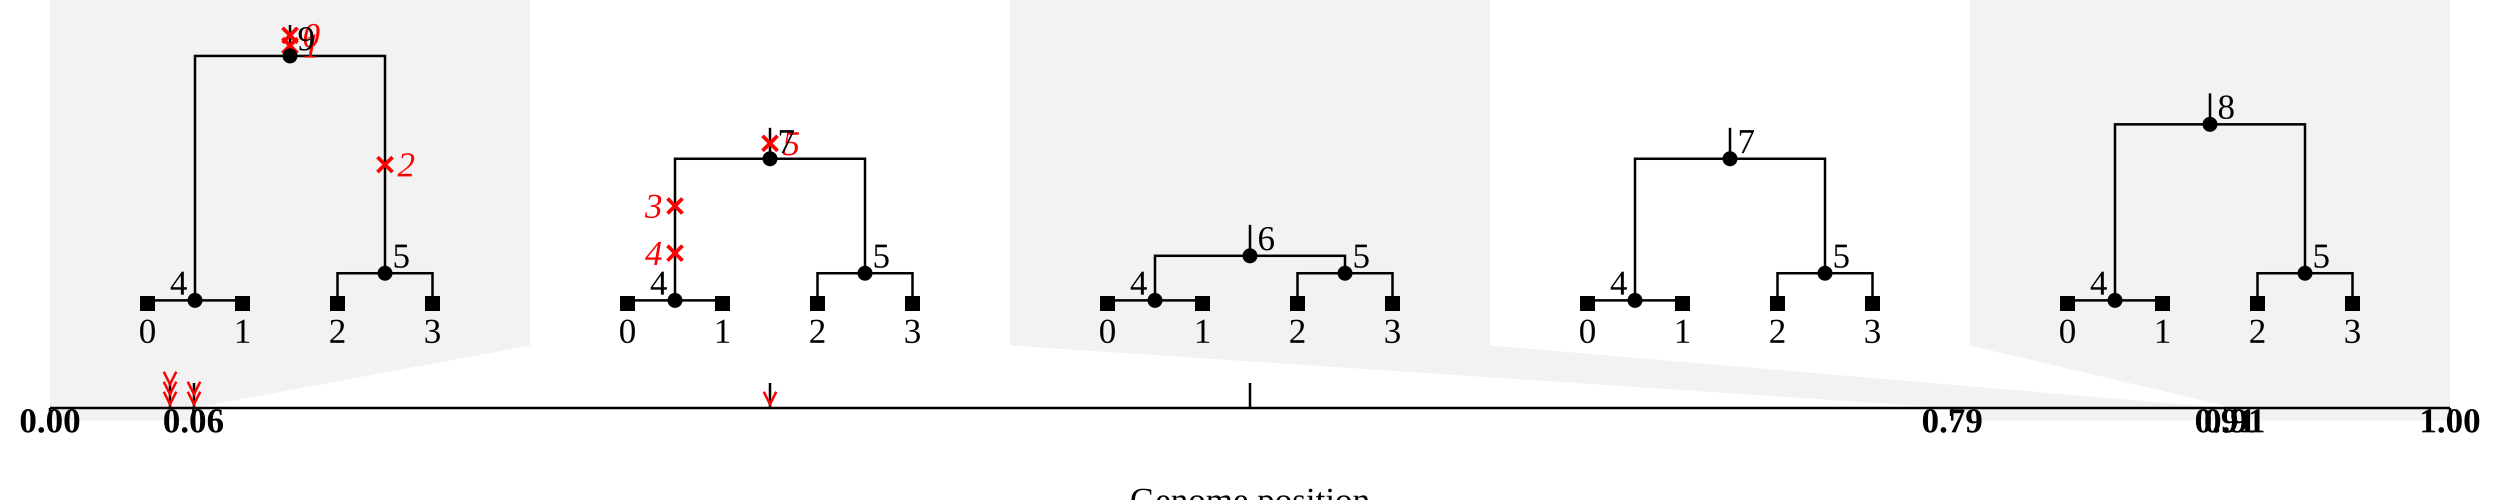
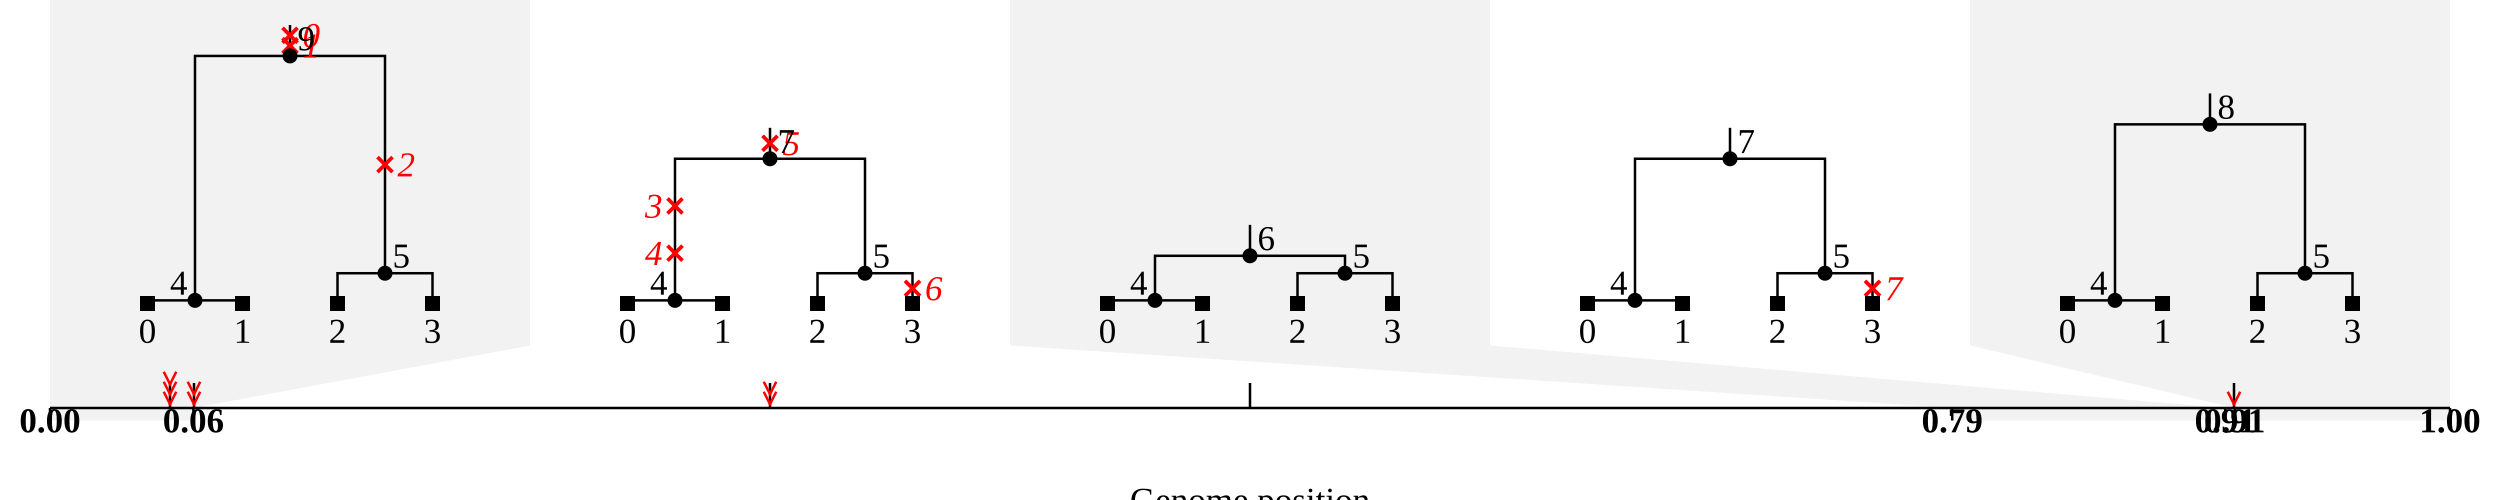
<svg xmlns="http://www.w3.org/2000/svg" baseProfile="full" height="200" version="1.1" width="1000">
  <defs>
-     <style type="text/css">.tree-sequence .background path {fill: #808080; fill-opacity:0}.tree-sequence .background path:nth-child(odd) {fill-opacity:.1}.axes {font-size: 14px}.x-axis .tick .lab {font-weight: bold}.axes, .tree {font-size: 14px; text-anchor:middle}.y-axis line.grid {stroke: #FAFAFA}.y-axis &gt; .lab text {transform: translateX(0.8em) rotate(-90deg)}.x-axis .tick g {transform: translateY(0.9em)}.x-axis &gt; .lab text {transform: translateY(-0.8em)}.axes line, .edge {stroke:black; fill:none}.node &gt; .sym {fill: black; stroke: none}.site &gt; .sym {stroke: black}.mut text {fill: red; font-style: italic}.mut line {fill: none; stroke: none}.mut .sym {fill: none; stroke: red}.node .mut .sym {stroke-width: 1.5px}.tree text, .tree-sequence text {dominant-baseline: central}.plotbox .lab.lft {text-anchor: end}.plotbox .lab.rgt {text-anchor: start}</style>
+     <style type="text/css">.background path {fill: #808080; fill-opacity:0}.background path:nth-child(odd) {fill-opacity:.1}.axes {font-size: 14px}.x-axis .tick .lab {font-weight: bold}.axes, .tree {font-size: 14px; text-anchor:middle}.y-axis line.grid {stroke: #FAFAFA}.y-axis &gt; .lab text {transform: translateX(0.8em) rotate(-90deg)}.x-axis .tick g {transform: translateY(0.9em)}.x-axis &gt; .lab text {transform: translateY(-0.8em)}.axes line, .edge {stroke:black; fill:none}.node &gt; .sym {fill: black; stroke: none}.site &gt; .sym {stroke: black}.mut text {fill: red; font-style: italic}.mut.extra text {fill: hotpink}.mut line {fill: none; stroke: none}.mut .sym {fill: none; stroke: red}.mut.extra .sym {stroke: hotpink}.node .mut .sym {stroke-width: 1.5px}.tree text, .tree-sequence text {dominant-baseline: central}.plotbox .lab.lft {text-anchor: end}.plotbox .lab.rgt {text-anchor: start}</style>
  </defs>
  <g class="tree-sequence">
    <g class="background">
      <path d="M20,0 l192,0 l0,138.2 l-134.638,25 l0,5 l-57.362,0 l0,-5 l0,-25 l0,-138.2z" />
      <path d="M212,0 l192,0 l0,138.2 l376.883,25 l0,5 l-703.52,0 l0,-5 l134.638,-25 l0,-138.2z" />
      <path d="M404,0 l192,0 l0,138.2 l294.091,25 l0,5 l-109.208,0 l0,-5 l-376.883,-25 l0,-138.2z" />
      <path d="M596,0 l192,0 l0,138.2 l105.883,25 l0,5 l-3.792,0 l0,-5 l-294.091,-25 l0,-138.2z" />
      <path d="M788,0 l192,0 l0,138.2 l0,25 l0,5 l-86.117,0 l0,-5 l-105.883,-25 l0,-138.2z" />
    </g>
    <g class="axes">
      <g class="x-axis">
        <g class="lab" transform="translate(500,200)">
          <text text-anchor="middle">Genome position</text>
        </g>
        <line x1="20" x2="980" y1="163.2" y2="163.2" />
        <g class="tick" transform="translate(20 163.2)">
          <line x1="0" x2="0" y1="0" y2="5" />
          <g class="lab" transform="translate(0,5)">
            <text>0.00</text>
          </g>
        </g>
        <g class="tick" transform="translate(77.3623 163.2)">
          <line x1="0" x2="0" y1="0" y2="5" />
          <g class="lab" transform="translate(0,5)">
            <text>0.06</text>
          </g>
        </g>
        <g class="tick" transform="translate(780.883 163.2)">
          <line x1="0" x2="0" y1="0" y2="5" />
          <g class="lab" transform="translate(0,5)">
            <text>0.79</text>
          </g>
        </g>
        <g class="tick" transform="translate(890.091 163.2)">
          <line x1="0" x2="0" y1="0" y2="5" />
          <g class="lab" transform="translate(0,5)">
            <text>0.91</text>
          </g>
        </g>
        <g class="tick" transform="translate(893.883 163.2)">
          <line x1="0" x2="0" y1="0" y2="5" />
          <g class="lab" transform="translate(0,5)">
            <text>0.91</text>
          </g>
        </g>
        <g class="tick" transform="translate(980 163.2)">
          <line x1="0" x2="0" y1="0" y2="5" />
          <g class="lab" transform="translate(0,5)">
            <text>1.00</text>
          </g>
        </g>
        <g class="site s0" transform="translate(68 163.2)">
          <line class="sym" x1="0" x2="0" y1="0" y2="-10" />
          <g class="mut m2">
            <polyline class="sym" points="2.5,-6.5 0,-1.5 -2.5,-6.5" />
          </g>
          <g class="mut m1">
            <polyline class="sym" points="2.5,-10.5 0,-5.5 -2.5,-10.5" />
          </g>
          <g class="mut m0">
            <polyline class="sym" points="2.5,-14.5 0,-9.5 -2.5,-14.5" />
          </g>
        </g>
        <g class="site s1" transform="translate(77.6 163.2)">
          <line class="sym" x1="0" x2="0" y1="0" y2="-10" />
          <g class="mut m4">
            <polyline class="sym" points="2.5,-6.5 0,-1.5 -2.5,-6.5" />
          </g>
          <g class="mut m3">
            <polyline class="sym" points="2.5,-10.5 0,-5.5 -2.5,-10.5" />
          </g>
        </g>
        <g class="site s2" transform="translate(308 163.2)">
          <line class="sym" x1="0" x2="0" y1="0" y2="-10" />
+           <g class="mut m6">
+             <polyline class="sym" points="2.5,-6.5 0,-1.5 -2.5,-6.5" />
+           </g>
          <g class="mut m5">
+             <polyline class="sym" points="2.5,-10.5 0,-5.5 -2.5,-10.5" />
+           </g>
+         </g>
+         <g class="site s3" transform="translate(500 163.2)">
+           <line class="sym" x1="0" x2="0" y1="0" y2="-10" />
+         </g>
+         <g class="site s4" transform="translate(893.6 163.2)">
+           <line class="sym" x1="0" x2="0" y1="0" y2="-10" />
+           <g class="mut m7">
            <polyline class="sym" points="2.5,-6.5 0,-1.5 -2.5,-6.5" />
          </g>
-         </g>
-         <g class="site s3" transform="translate(500 163.2)">
-           <line class="sym" x1="0" x2="0" y1="0" y2="-10" />
        </g>
      </g>
    </g>
    <g class="plotbox trees">
      <g class="tree t0" transform="translate(20 0)">
        <g class="plotbox">
          <g class="m0 m1 node n9 p0 root s0" transform="translate(96 22.3778)">
            <g class="a9 node n4 p0" transform="translate(-38 97.7739)">
              <g class="a4 leaf node n0 p0 sample" transform="translate(-19 1.24828)">
                <path class="edge" d="M 0 0 V -1.248 H 19" />
                <rect class="sym" height="6" width="6" x="-3" y="-3" />
                <text class="lab" transform="translate(0 11)">0</text>
              </g>
              <g class="a4 leaf node n1 p0 sample" transform="translate(19 1.24828)">
                <path class="edge" d="M 0 0 V -1.248 H -19" />
                <rect class="sym" height="6" width="6" x="-3" y="-3" />
                <text class="lab" transform="translate(0 11)">1</text>
              </g>
              <path class="edge" d="M 0 0 V -97.774 H 38" />
              <circle class="sym" cx="0" cy="0" r="3" />
              <text class="lab lft" transform="translate(-3 -7.0)">4</text>
            </g>
            <g class="a9 m2 node n5 p0 s0" transform="translate(38 86.9138)">
              <g class="a5 leaf node n2 p0 sample" transform="translate(-19 12.1084)">
                <path class="edge" d="M 0 0 V -12.108 H 19" />
                <rect class="sym" height="6" width="6" x="-3" y="-3" />
                <text class="lab" transform="translate(0 11)">2</text>
              </g>
              <g class="a5 leaf node n3 p0 sample" transform="translate(19 12.1084)">
                <path class="edge" d="M 0 0 V -12.108 H -19" />
                <rect class="sym" height="6" width="6" x="-3" y="-3" />
                <text class="lab" transform="translate(0 11)">3</text>
              </g>
              <path class="edge" d="M 0 0 V -86.914 H -38" />
              <g class="mut m2 s0 unknown_time" transform="translate(0 -43.4569)">
                <line x1="0" x2="0" y1="0" y2="43.457" />
                <path class="sym" d="M -3,-3 l 6,6 M -3,3 l 6,-6" />
                <text class="lab rgt" transform="translate(5 0)">2</text>
              </g>
              <circle class="sym" cx="0" cy="0" r="3" />
              <text class="lab rgt" transform="translate(3 -7.0)">5</text>
            </g>
            <path class="edge" d="M 0 0 V -12.378 H 0" />
            <g class="mut m0 s0 unknown_time" transform="translate(0 -8.25185)">
              <line x1="0" x2="0" y1="0" y2="8.252" />
              <path class="sym" d="M -3,-3 l 6,6 M -3,3 l 6,-6" />
              <text class="lab rgt" transform="translate(5 0)">0</text>
            </g>
            <g class="mut m1 s0 unknown_time" transform="translate(0 -4.12593)">
              <line x1="0" x2="0" y1="0" y2="4.126" />
              <path class="sym" d="M -3,-3 l 6,6 M -3,3 l 6,-6" />
              <text class="lab rgt" transform="translate(5 0)">1</text>
            </g>
            <circle class="sym" cx="0" cy="0" r="3" />
            <text class="lab rgt" transform="translate(3 -7.0)">9</text>
          </g>
        </g>
      </g>
      <g class="tree t1" transform="translate(212 0)">
        <g class="plotbox">
          <g class="m5 node n7 p0 root s2" transform="translate(96 63.504)">
            <g class="a7 m3 m4 node n4 p0 s1" transform="translate(-38 56.6478)">
              <g class="a4 leaf node n0 p0 sample" transform="translate(-19 1.24828)">
                <path class="edge" d="M 0 0 V -1.248 H 19" />
                <rect class="sym" height="6" width="6" x="-3" y="-3" />
                <text class="lab" transform="translate(0 11)">0</text>
              </g>
              <g class="a4 leaf node n1 p0 sample" transform="translate(19 1.24828)">
                <path class="edge" d="M 0 0 V -1.248 H -19" />
                <rect class="sym" height="6" width="6" x="-3" y="-3" />
                <text class="lab" transform="translate(0 11)">1</text>
              </g>
              <path class="edge" d="M 0 0 V -56.648 H 38" />
              <g class="mut m3 s1 unknown_time" transform="translate(0 -37.7652)">
                <line x1="0" x2="0" y1="0" y2="37.765" />
                <path class="sym" d="M -3,-3 l 6,6 M -3,3 l 6,-6" />
                <text class="lab lft" transform="translate(-5 0)">3</text>
              </g>
              <g class="mut m4 s1 unknown_time" transform="translate(0 -18.8826)">
                <line x1="0" x2="0" y1="0" y2="18.883" />
                <path class="sym" d="M -3,-3 l 6,6 M -3,3 l 6,-6" />
                <text class="lab lft" transform="translate(-5 0)">4</text>
              </g>
              <circle class="sym" cx="0" cy="0" r="3" />
              <text class="lab lft" transform="translate(-3 -7.0)">4</text>
            </g>
            <g class="a7 node n5 p0" transform="translate(38 45.7876)">
              <g class="a5 leaf node n2 p0 sample" transform="translate(-19 12.1084)">
                <path class="edge" d="M 0 0 V -12.108 H 19" />
                <rect class="sym" height="6" width="6" x="-3" y="-3" />
                <text class="lab" transform="translate(0 11)">2</text>
              </g>
-               <g class="a5 leaf node n3 p0 sample" transform="translate(19 12.1084)">
-                 <path class="edge" d="M 0 0 V -12.108 H -19" />
+               <g class="a5 leaf m6 node n3 p0 s2 sample" transform="translate(19 12.1084)">
+                 <path class="edge" d="M 0 0 V -12.108 H -19" />
+                 <g class="mut m6 s2 unknown_time" transform="translate(0 -6.05422)">
+                   <line x1="0" x2="0" y1="0" y2="6.054" />
+                   <path class="sym" d="M -3,-3 l 6,6 M -3,3 l 6,-6" />
+                   <text class="lab rgt" transform="translate(5 0)">6</text>
+                 </g>
                <rect class="sym" height="6" width="6" x="-3" y="-3" />
                <text class="lab" transform="translate(0 11)">3</text>
              </g>
              <path class="edge" d="M 0 0 V -45.788 H -38" />
              <circle class="sym" cx="0" cy="0" r="3" />
              <text class="lab rgt" transform="translate(3 -7.0)">5</text>
            </g>
            <path class="edge" d="M 0 0 V -12.378 H 0" />
            <g class="mut m5 s2 unknown_time" transform="translate(0 -6.18889)">
              <line x1="0" x2="0" y1="0" y2="6.189" />
              <path class="sym" d="M -3,-3 l 6,6 M -3,3 l 6,-6" />
              <text class="lab rgt" transform="translate(5 0)">5</text>
            </g>
            <circle class="sym" cx="0" cy="0" r="3" />
            <text class="lab rgt" transform="translate(3 -7.0)">7</text>
          </g>
        </g>
      </g>
      <g class="tree t2" transform="translate(404 0)">
        <g class="plotbox">
          <g class="node n6 p0 root" transform="translate(96 102.321)">
            <g class="a6 node n4 p0" transform="translate(-38 17.8305)">
              <g class="a4 leaf node n0 p0 sample" transform="translate(-19 1.24828)">
                <path class="edge" d="M 0 0 V -1.248 H 19" />
                <rect class="sym" height="6" width="6" x="-3" y="-3" />
                <text class="lab" transform="translate(0 11)">0</text>
              </g>
              <g class="a4 leaf node n1 p0 sample" transform="translate(19 1.24828)">
                <path class="edge" d="M 0 0 V -1.248 H -19" />
                <rect class="sym" height="6" width="6" x="-3" y="-3" />
                <text class="lab" transform="translate(0 11)">1</text>
              </g>
              <path class="edge" d="M 0 0 V -17.831 H 38" />
              <circle class="sym" cx="0" cy="0" r="3" />
              <text class="lab lft" transform="translate(-3 -7.0)">4</text>
            </g>
            <g class="a6 node n5 p0" transform="translate(38 6.97033)">
              <g class="a5 leaf node n2 p0 sample" transform="translate(-19 12.1084)">
                <path class="edge" d="M 0 0 V -12.108 H 19" />
                <rect class="sym" height="6" width="6" x="-3" y="-3" />
                <text class="lab" transform="translate(0 11)">2</text>
              </g>
              <g class="a5 leaf node n3 p0 sample" transform="translate(19 12.1084)">
                <path class="edge" d="M 0 0 V -12.108 H -19" />
                <rect class="sym" height="6" width="6" x="-3" y="-3" />
                <text class="lab" transform="translate(0 11)">3</text>
              </g>
              <path class="edge" d="M 0 0 V -6.97 H -38" />
              <circle class="sym" cx="0" cy="0" r="3" />
              <text class="lab rgt" transform="translate(3 -7.0)">5</text>
            </g>
            <path class="edge" d="M 0 0 V -12.378 H 0" />
            <circle class="sym" cx="0" cy="0" r="3" />
            <text class="lab rgt" transform="translate(3 -7.0)">6</text>
          </g>
        </g>
      </g>
      <g class="tree t3" transform="translate(596 0)">
        <g class="plotbox">
          <g class="node n7 p0 root" transform="translate(96 63.504)">
            <g class="a7 node n4 p0" transform="translate(-38 56.6478)">
              <g class="a4 leaf node n0 p0 sample" transform="translate(-19 1.24828)">
                <path class="edge" d="M 0 0 V -1.248 H 19" />
                <rect class="sym" height="6" width="6" x="-3" y="-3" />
                <text class="lab" transform="translate(0 11)">0</text>
              </g>
              <g class="a4 leaf node n1 p0 sample" transform="translate(19 1.24828)">
                <path class="edge" d="M 0 0 V -1.248 H -19" />
                <rect class="sym" height="6" width="6" x="-3" y="-3" />
                <text class="lab" transform="translate(0 11)">1</text>
              </g>
              <path class="edge" d="M 0 0 V -56.648 H 38" />
              <circle class="sym" cx="0" cy="0" r="3" />
              <text class="lab lft" transform="translate(-3 -7.0)">4</text>
            </g>
            <g class="a7 node n5 p0" transform="translate(38 45.7876)">
              <g class="a5 leaf node n2 p0 sample" transform="translate(-19 12.1084)">
                <path class="edge" d="M 0 0 V -12.108 H 19" />
                <rect class="sym" height="6" width="6" x="-3" y="-3" />
                <text class="lab" transform="translate(0 11)">2</text>
              </g>
-               <g class="a5 leaf node n3 p0 sample" transform="translate(19 12.1084)">
-                 <path class="edge" d="M 0 0 V -12.108 H -19" />
+               <g class="a5 leaf m7 node n3 p0 s4 sample" transform="translate(19 12.1084)">
+                 <path class="edge" d="M 0 0 V -12.108 H -19" />
+                 <g class="mut m7 s4 unknown_time" transform="translate(0 -6.05422)">
+                   <line x1="0" x2="0" y1="0" y2="6.054" />
+                   <path class="sym" d="M -3,-3 l 6,6 M -3,3 l 6,-6" />
+                   <text class="lab rgt" transform="translate(5 0)">7</text>
+                 </g>
                <rect class="sym" height="6" width="6" x="-3" y="-3" />
                <text class="lab" transform="translate(0 11)">3</text>
              </g>
              <path class="edge" d="M 0 0 V -45.788 H -38" />
              <circle class="sym" cx="0" cy="0" r="3" />
              <text class="lab rgt" transform="translate(3 -7.0)">5</text>
            </g>
            <path class="edge" d="M 0 0 V -12.378 H 0" />
            <circle class="sym" cx="0" cy="0" r="3" />
            <text class="lab rgt" transform="translate(3 -7.0)">7</text>
          </g>
        </g>
      </g>
      <g class="tree t4" transform="translate(788 0)">
        <g class="plotbox">
          <g class="node n8 p0 root" transform="translate(96 49.7389)">
            <g class="a8 node n4 p0" transform="translate(-38 70.4129)">
              <g class="a4 leaf node n0 p0 sample" transform="translate(-19 1.24828)">
                <path class="edge" d="M 0 0 V -1.248 H 19" />
                <rect class="sym" height="6" width="6" x="-3" y="-3" />
                <text class="lab" transform="translate(0 11)">0</text>
              </g>
              <g class="a4 leaf node n1 p0 sample" transform="translate(19 1.24828)">
                <path class="edge" d="M 0 0 V -1.248 H -19" />
                <rect class="sym" height="6" width="6" x="-3" y="-3" />
                <text class="lab" transform="translate(0 11)">1</text>
              </g>
              <path class="edge" d="M 0 0 V -70.413 H 38" />
              <circle class="sym" cx="0" cy="0" r="3" />
              <text class="lab lft" transform="translate(-3 -7.0)">4</text>
            </g>
            <g class="a8 node n5 p0" transform="translate(38 59.5527)">
              <g class="a5 leaf node n2 p0 sample" transform="translate(-19 12.1084)">
                <path class="edge" d="M 0 0 V -12.108 H 19" />
                <rect class="sym" height="6" width="6" x="-3" y="-3" />
                <text class="lab" transform="translate(0 11)">2</text>
              </g>
              <g class="a5 leaf node n3 p0 sample" transform="translate(19 12.1084)">
                <path class="edge" d="M 0 0 V -12.108 H -19" />
                <rect class="sym" height="6" width="6" x="-3" y="-3" />
                <text class="lab" transform="translate(0 11)">3</text>
              </g>
              <path class="edge" d="M 0 0 V -59.553 H -38" />
              <circle class="sym" cx="0" cy="0" r="3" />
              <text class="lab rgt" transform="translate(3 -7.0)">5</text>
            </g>
            <path class="edge" d="M 0 0 V -12.378 H 0" />
            <circle class="sym" cx="0" cy="0" r="3" />
            <text class="lab rgt" transform="translate(3 -7.0)">8</text>
          </g>
        </g>
      </g>
    </g>
  </g>
</svg>
